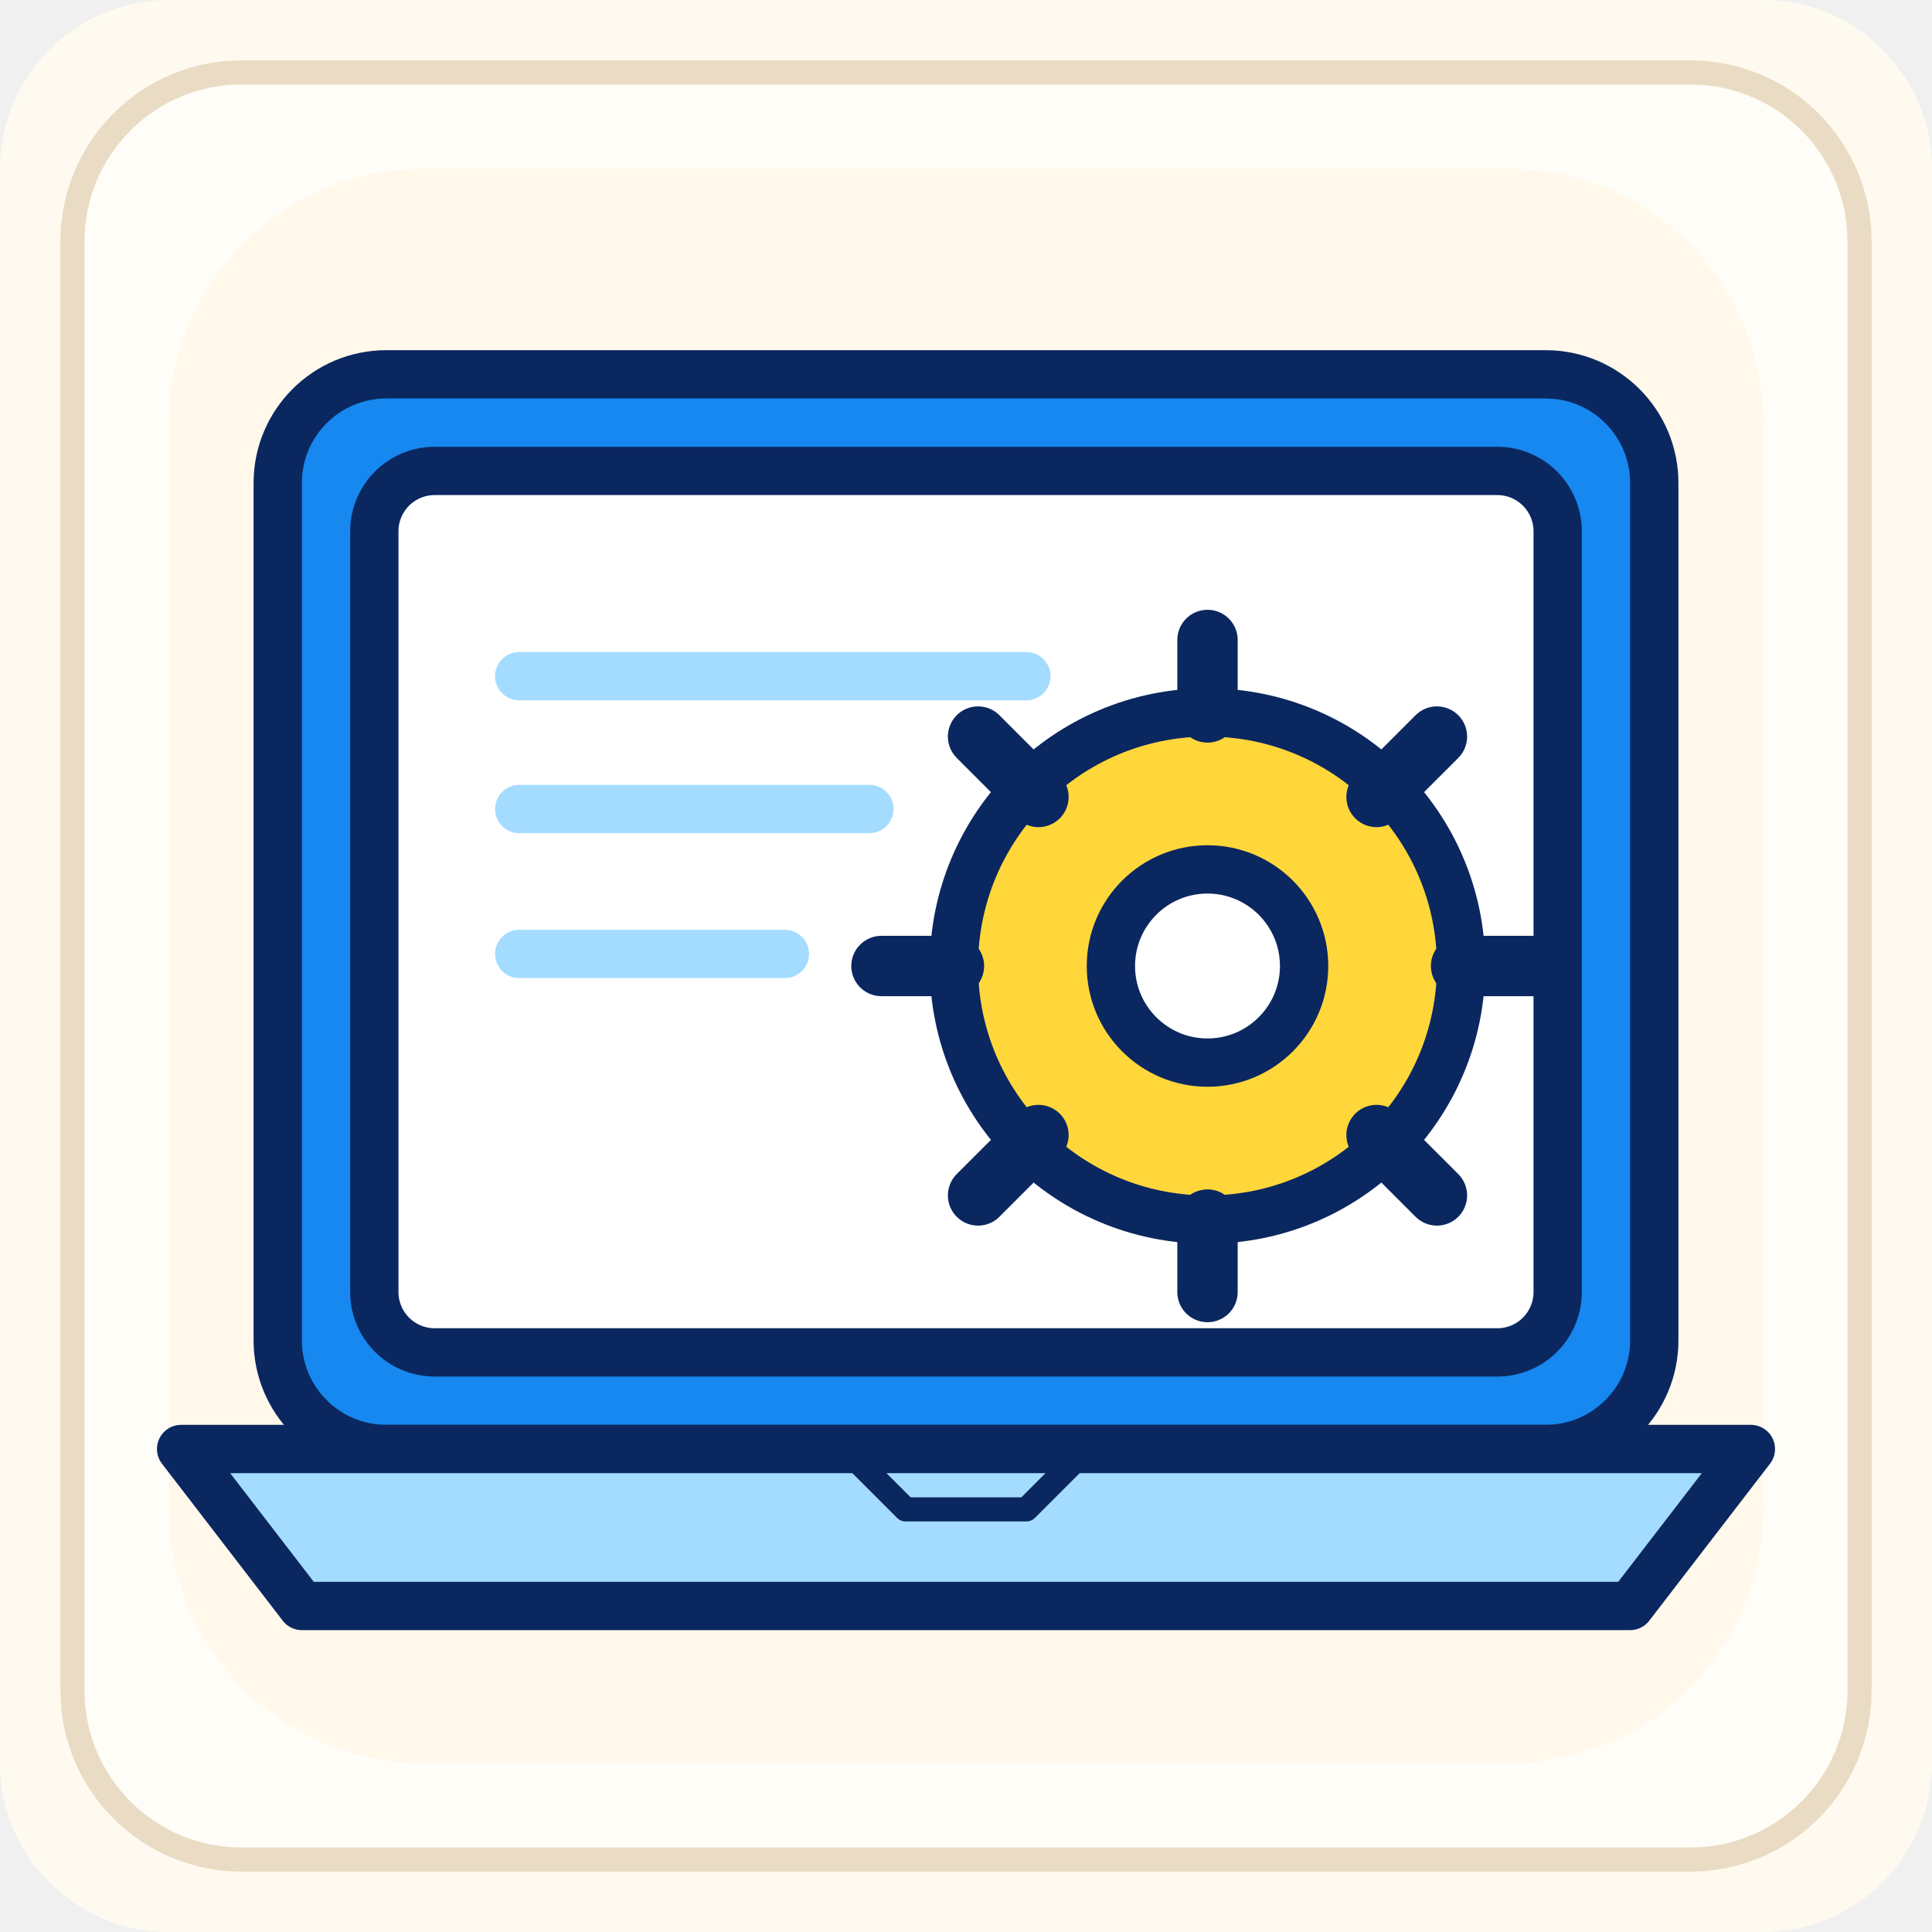
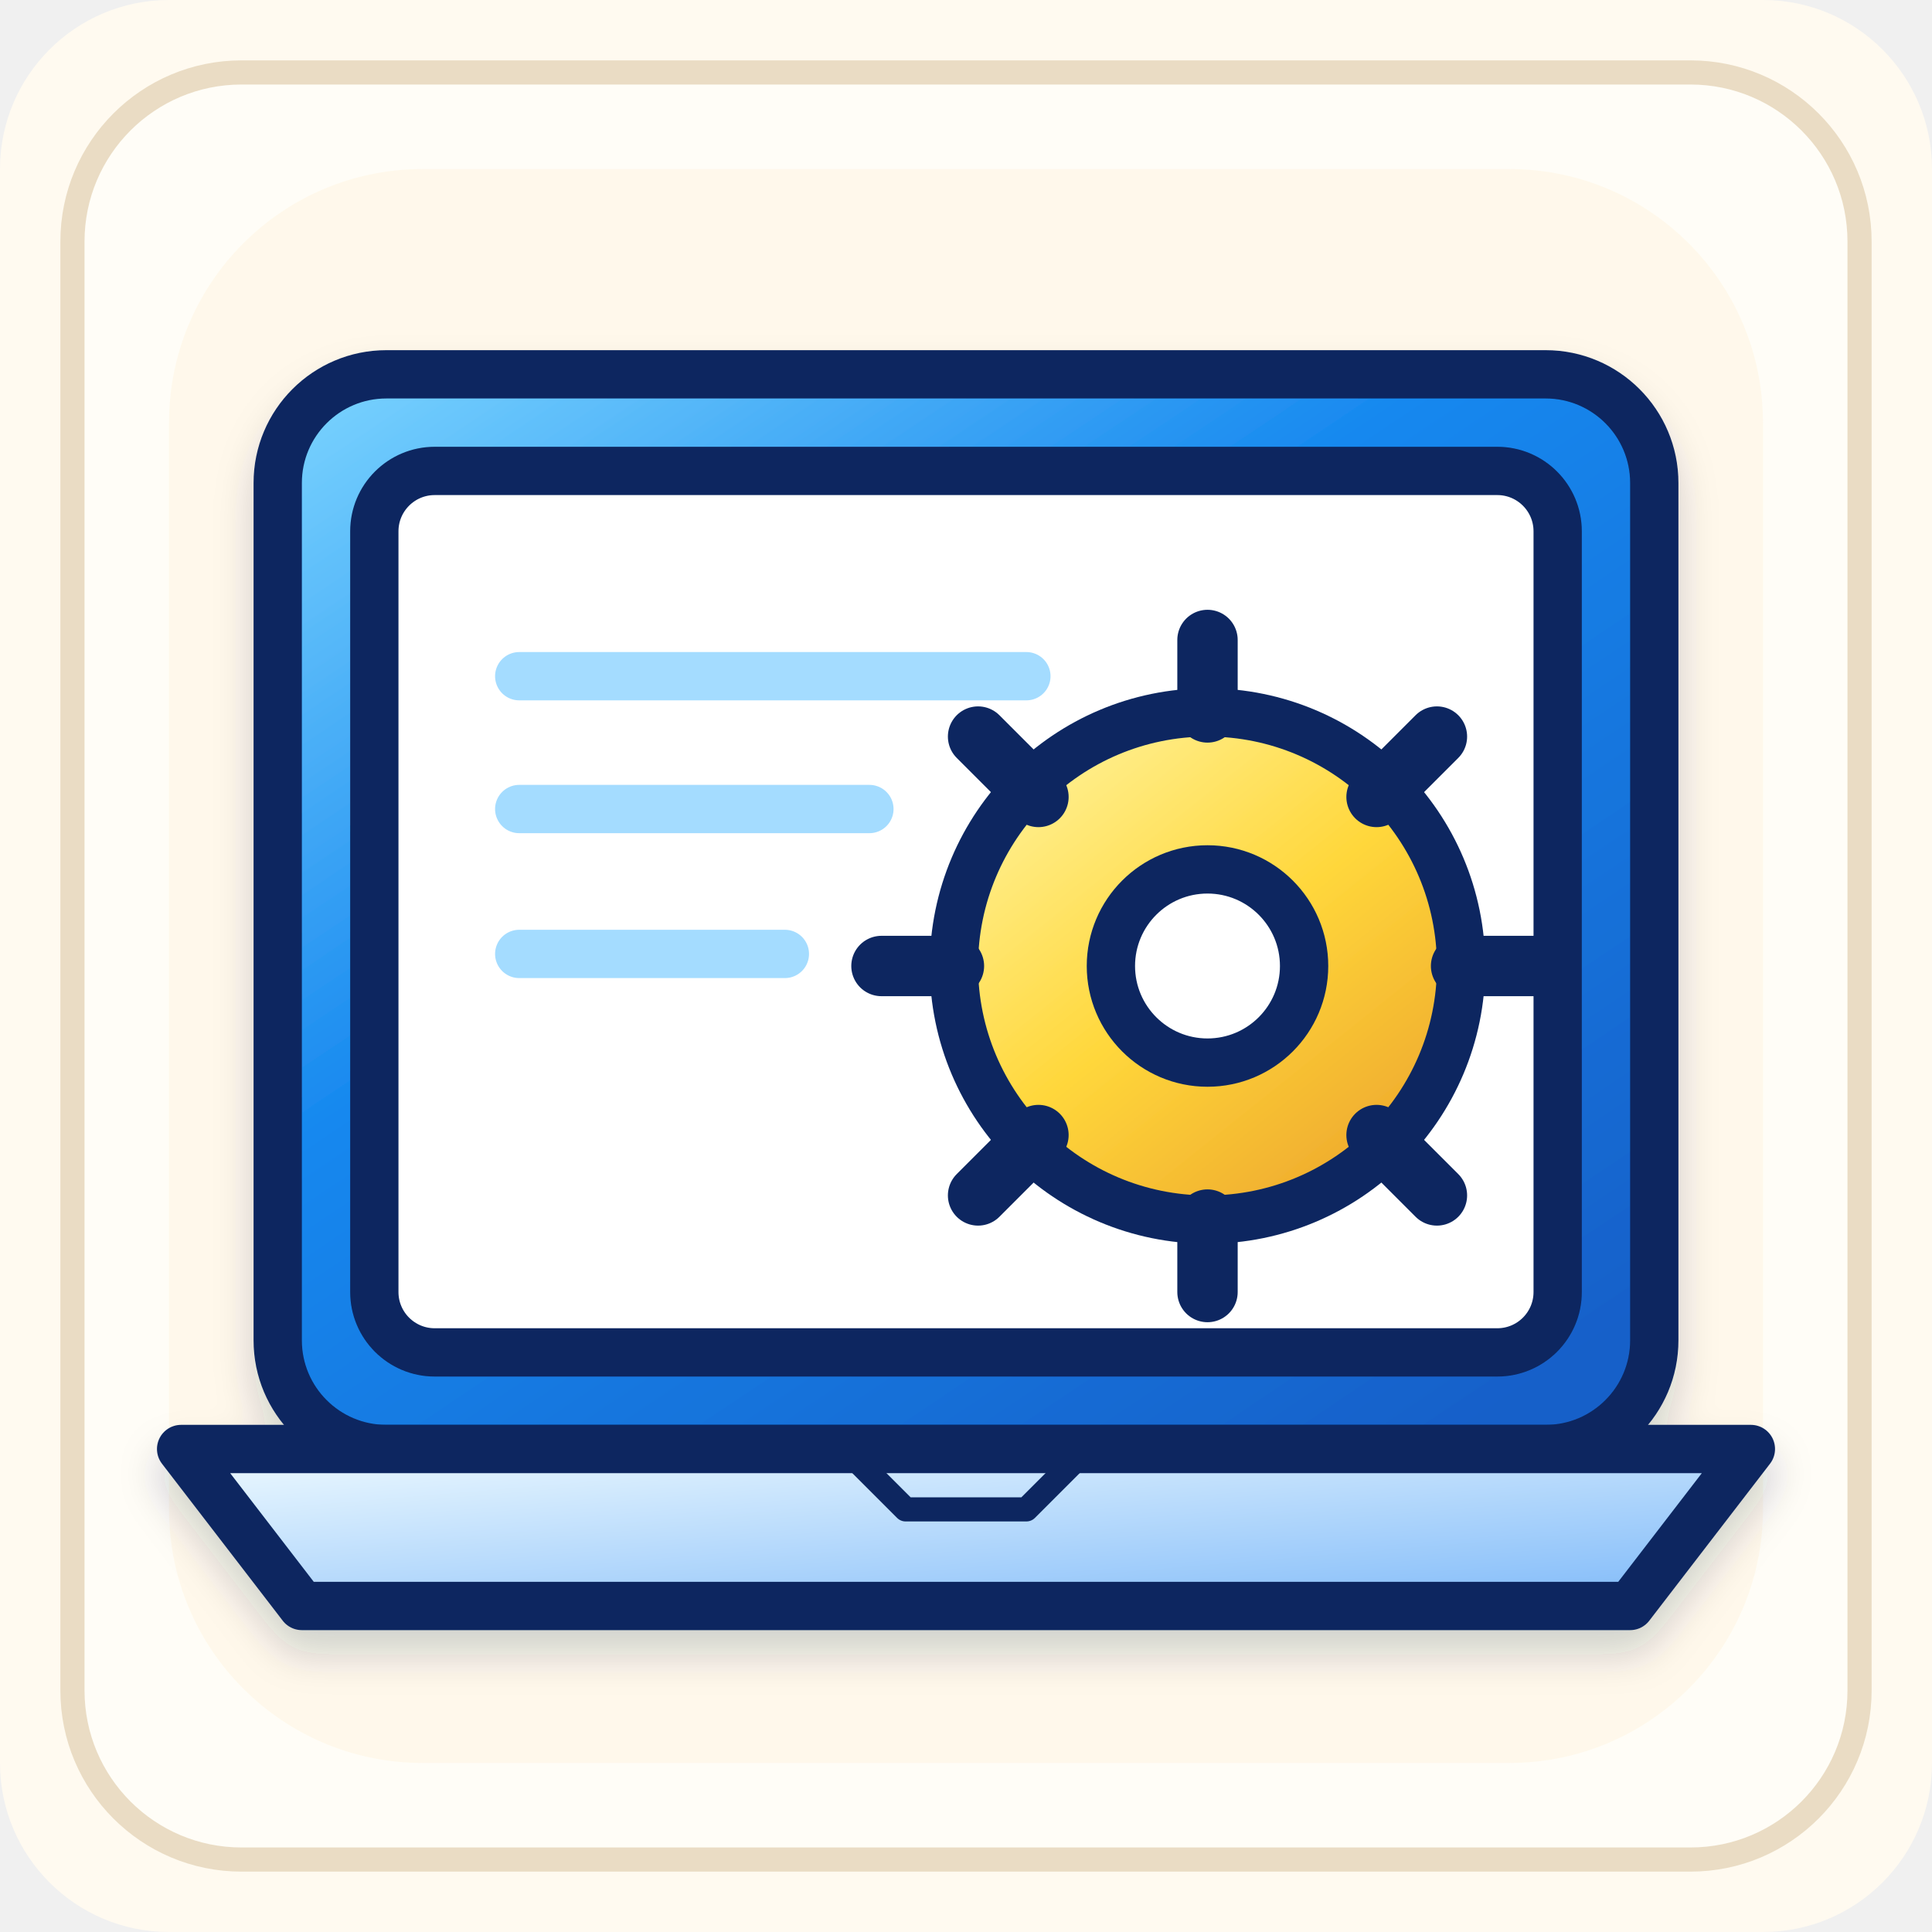
<svg xmlns="http://www.w3.org/2000/svg" width="160" height="160" viewBox="0 0 160 160" aria-hidden="true">
+   <defs>
+     <linearGradient id="gBlue" x1="0" y1="0" x2="0.85" y2="1">
+       <stop offset="0" stop-color="#7ED6FF" />
+       <stop offset=".42" stop-color="#1688EF" />
+       <stop offset="1" stop-color="#1460C9" />
+     </linearGradient>
+     <linearGradient id="gSky" x1="0" y1="0" x2="0.85" y2="1">
+       <stop offset="0" stop-color="#F0FBFF" />
+       <stop offset="1" stop-color="#85BDF9" />
+     </linearGradient>
+     <linearGradient id="gCyan" x1="0" y1="0" x2=".8" y2="1">
+       <stop offset="0" stop-color="#BCF3FF" />
+       <stop offset=".6" stop-color="#59CCFC" />
+       <stop offset="1" stop-color="#2195DD" />
+     </linearGradient>
+     <linearGradient id="gYellow" x1="0" y1="0" x2=".8" y2="1">
+       <stop offset="0" stop-color="#FFF8AD" />
+       <stop offset=".55" stop-color="#FFD73B" />
+       <stop offset="1" stop-color="#EDA52B" />
+     </linearGradient>
+     <linearGradient id="gOrange" x1="0" y1="0" x2=".8" y2="1">
+       <stop offset="0" stop-color="#FFDE74" />
+       <stop offset="1" stop-color="#FA8520" />
+     </linearGradient>
+     <linearGradient id="gGreen" x1="0" y1="0" x2=".8" y2="1">
+       <stop offset="0" stop-color="#B4F5A8" />
+       <stop offset=".5" stop-color="#4FCD72" />
+       <stop offset="1" stop-color="#259B63" />
+     </linearGradient>
+     <linearGradient id="gRed" x1="0" y1="0" x2=".8" y2="1">
+       <stop offset="0" stop-color="#FFA085" />
+       <stop offset="1" stop-color="#E64252" />
+     </linearGradient>
+     <filter id="softShadow" x="-20%" y="-20%" width="140%" height="150%">
+       <feDropShadow dx="0" dy="2" stdDeviation="1.6" flood-color="#142C50" flood-opacity=".18" />
+     </filter>
+   </defs>
  <rect width="160" height="160" rx="14" fill="#FFFAF0" />
  <rect x="6" y="6" width="148" height="148" rx="14" fill="#FFFDF7" stroke="#EADCC4" stroke-width="2" />
  <rect x="14" y="14" width="132" height="132" rx="21" fill="#FFF7E5" opacity=".7" />
-   <g stroke="#0B2760" stroke-width="4" stroke-linejoin="round" stroke-linecap="round">
-     <rect x="23" y="31" width="114" height="89" rx="9" fill="#1688EF" />
+   <g filter="url(#softShadow)" stroke="#0B2760" stroke-width="4" stroke-linejoin="round" stroke-linecap="round">
+     <rect x="23" y="31" width="114" height="89" rx="9" fill="url(#gBlue)" />
    <rect x="31" y="39" width="98" height="73" rx="5" fill="#FFFFFF" />
    <path d="M43 56h42M43 67h29M43 79h22" stroke="#A4DCFF" stroke-width="4" />
-     <circle cx="100" cy="80" r="21" fill="#FFD73B" />
+     <circle cx="100" cy="80" r="21" fill="url(#gYellow)" />
    <circle cx="100" cy="80" r="8" fill="#FFFFFF" />
    <path d="M100 53v6m0 42v6M73 80h6m42 0h6M81 61l5 5m28 28 5 5M119 61l-5 5M86 94l-5 5" stroke-width="5" />
-     <path d="M15 120h130l-10 13H25Z" fill="#A4DCFF" />
+     <path d="M15 120h130l-10 13H25Z" fill="url(#gSky)" />
    <path d="M70 120l5 5h10l5-5" fill="none" stroke-width="2" />
  </g>
</svg>
